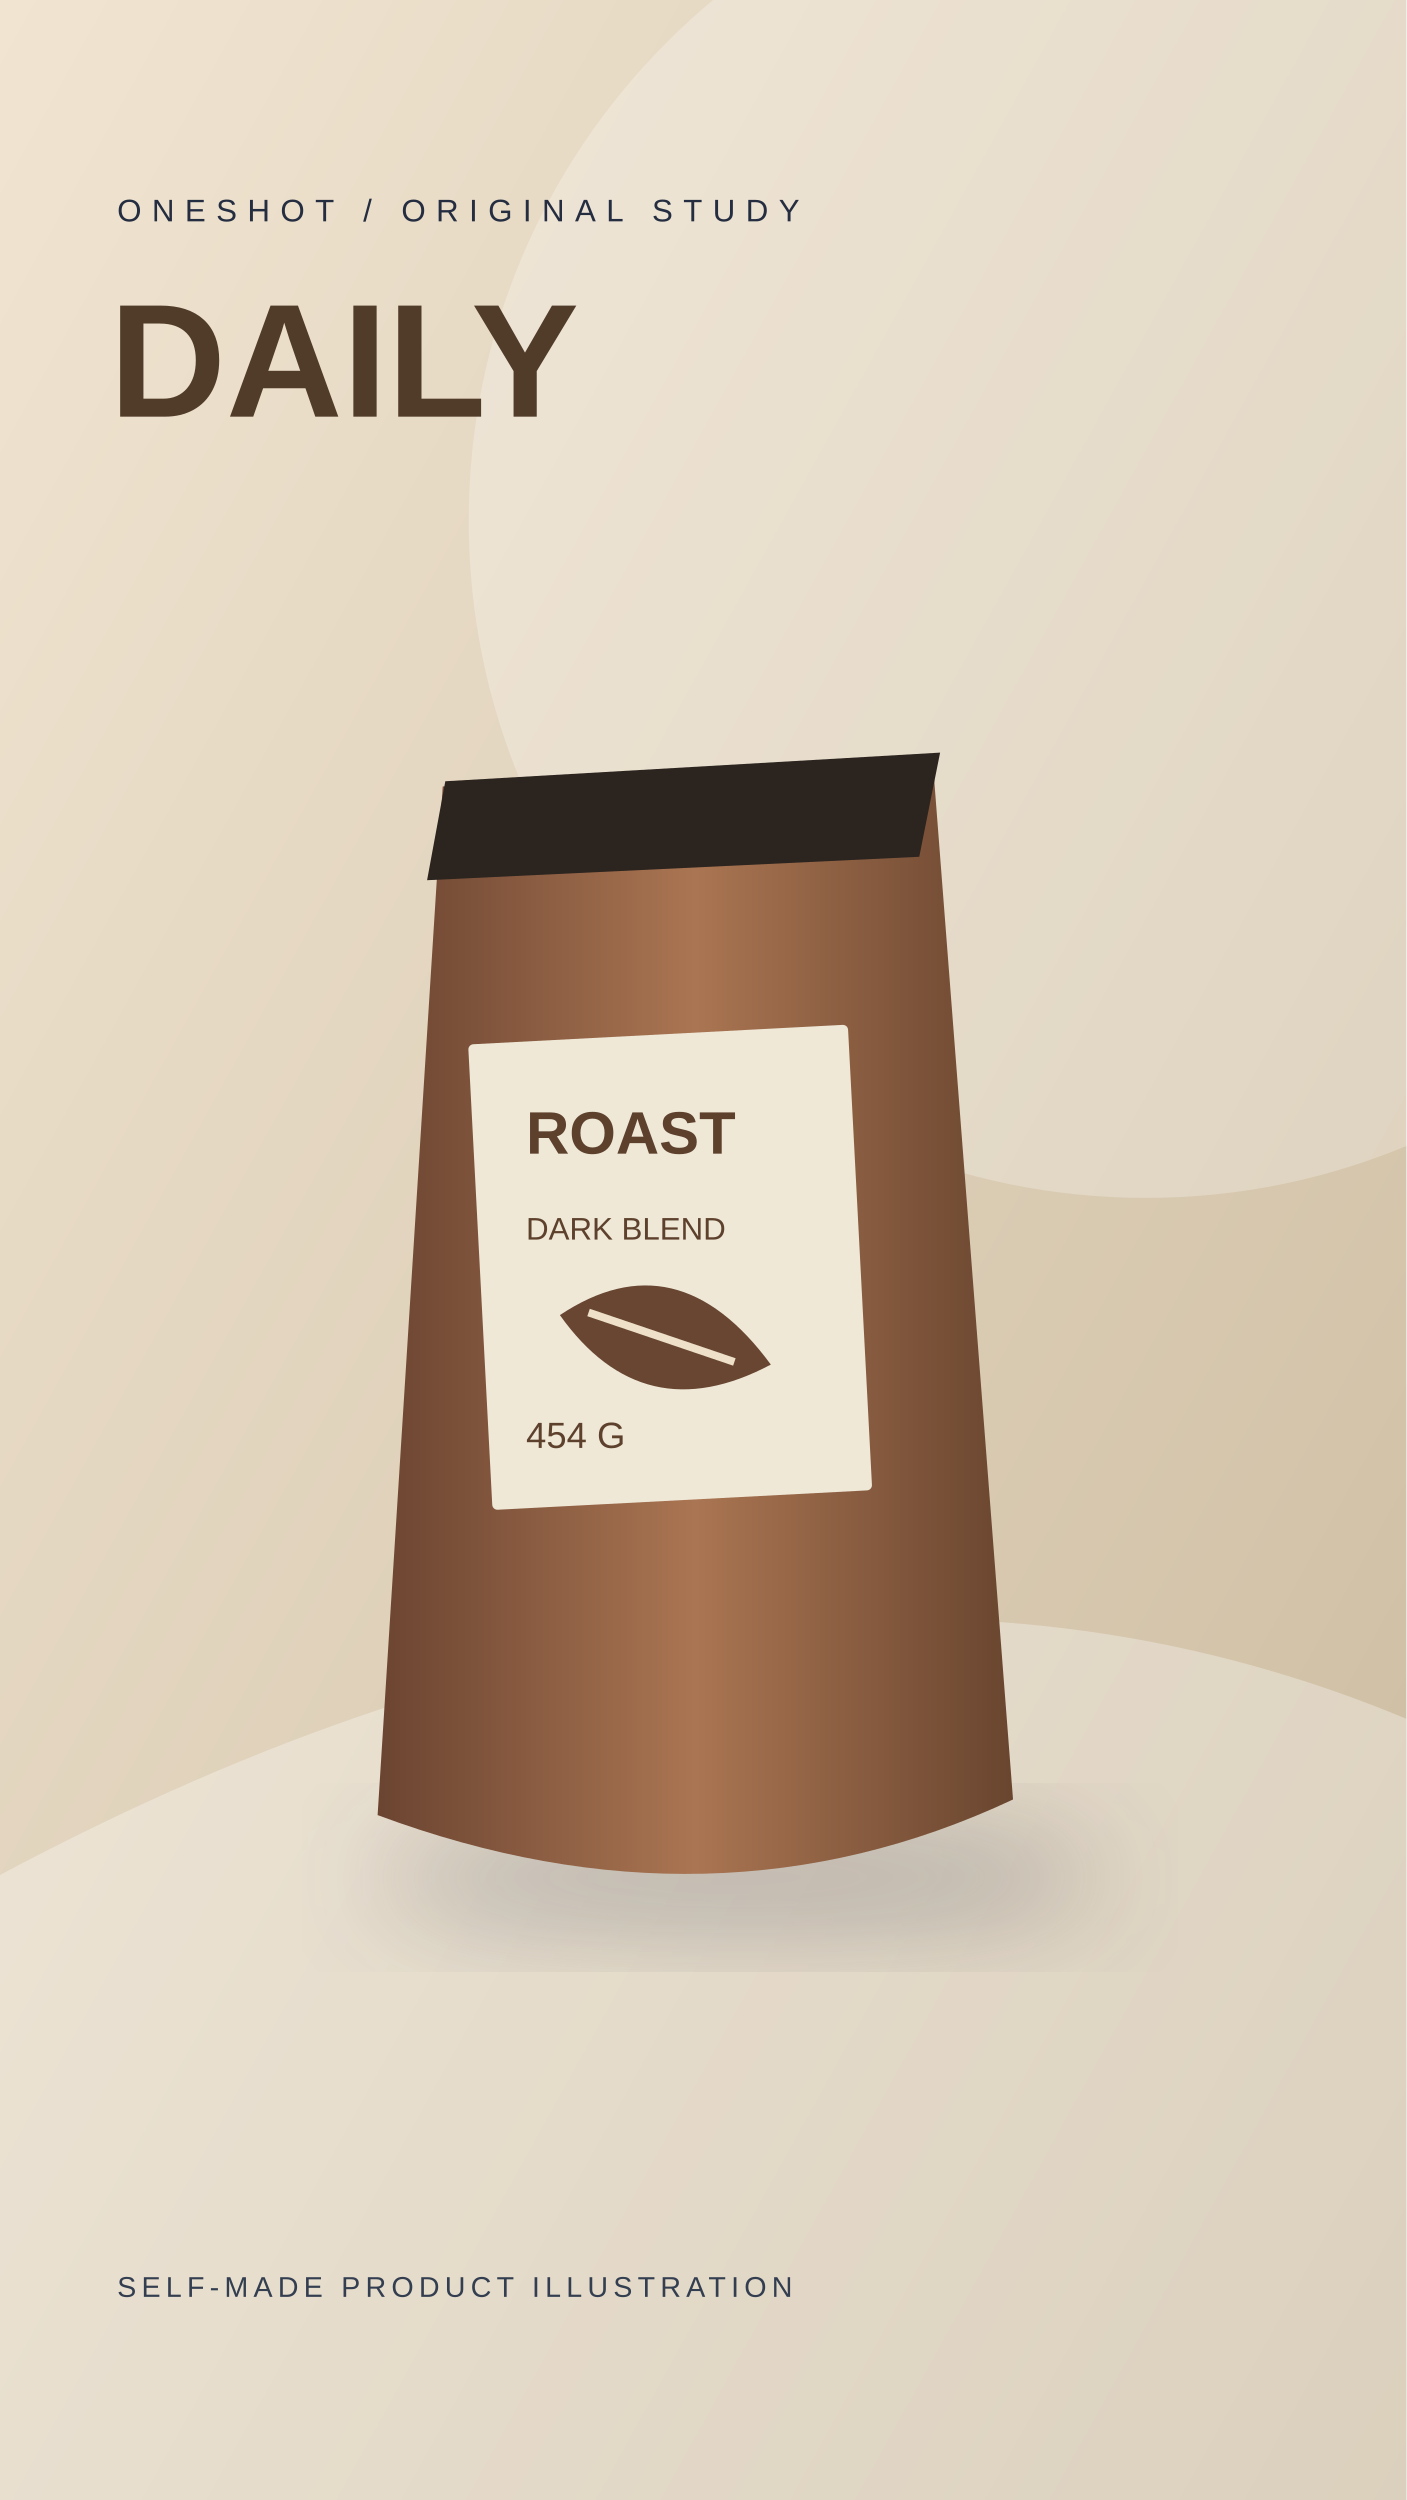
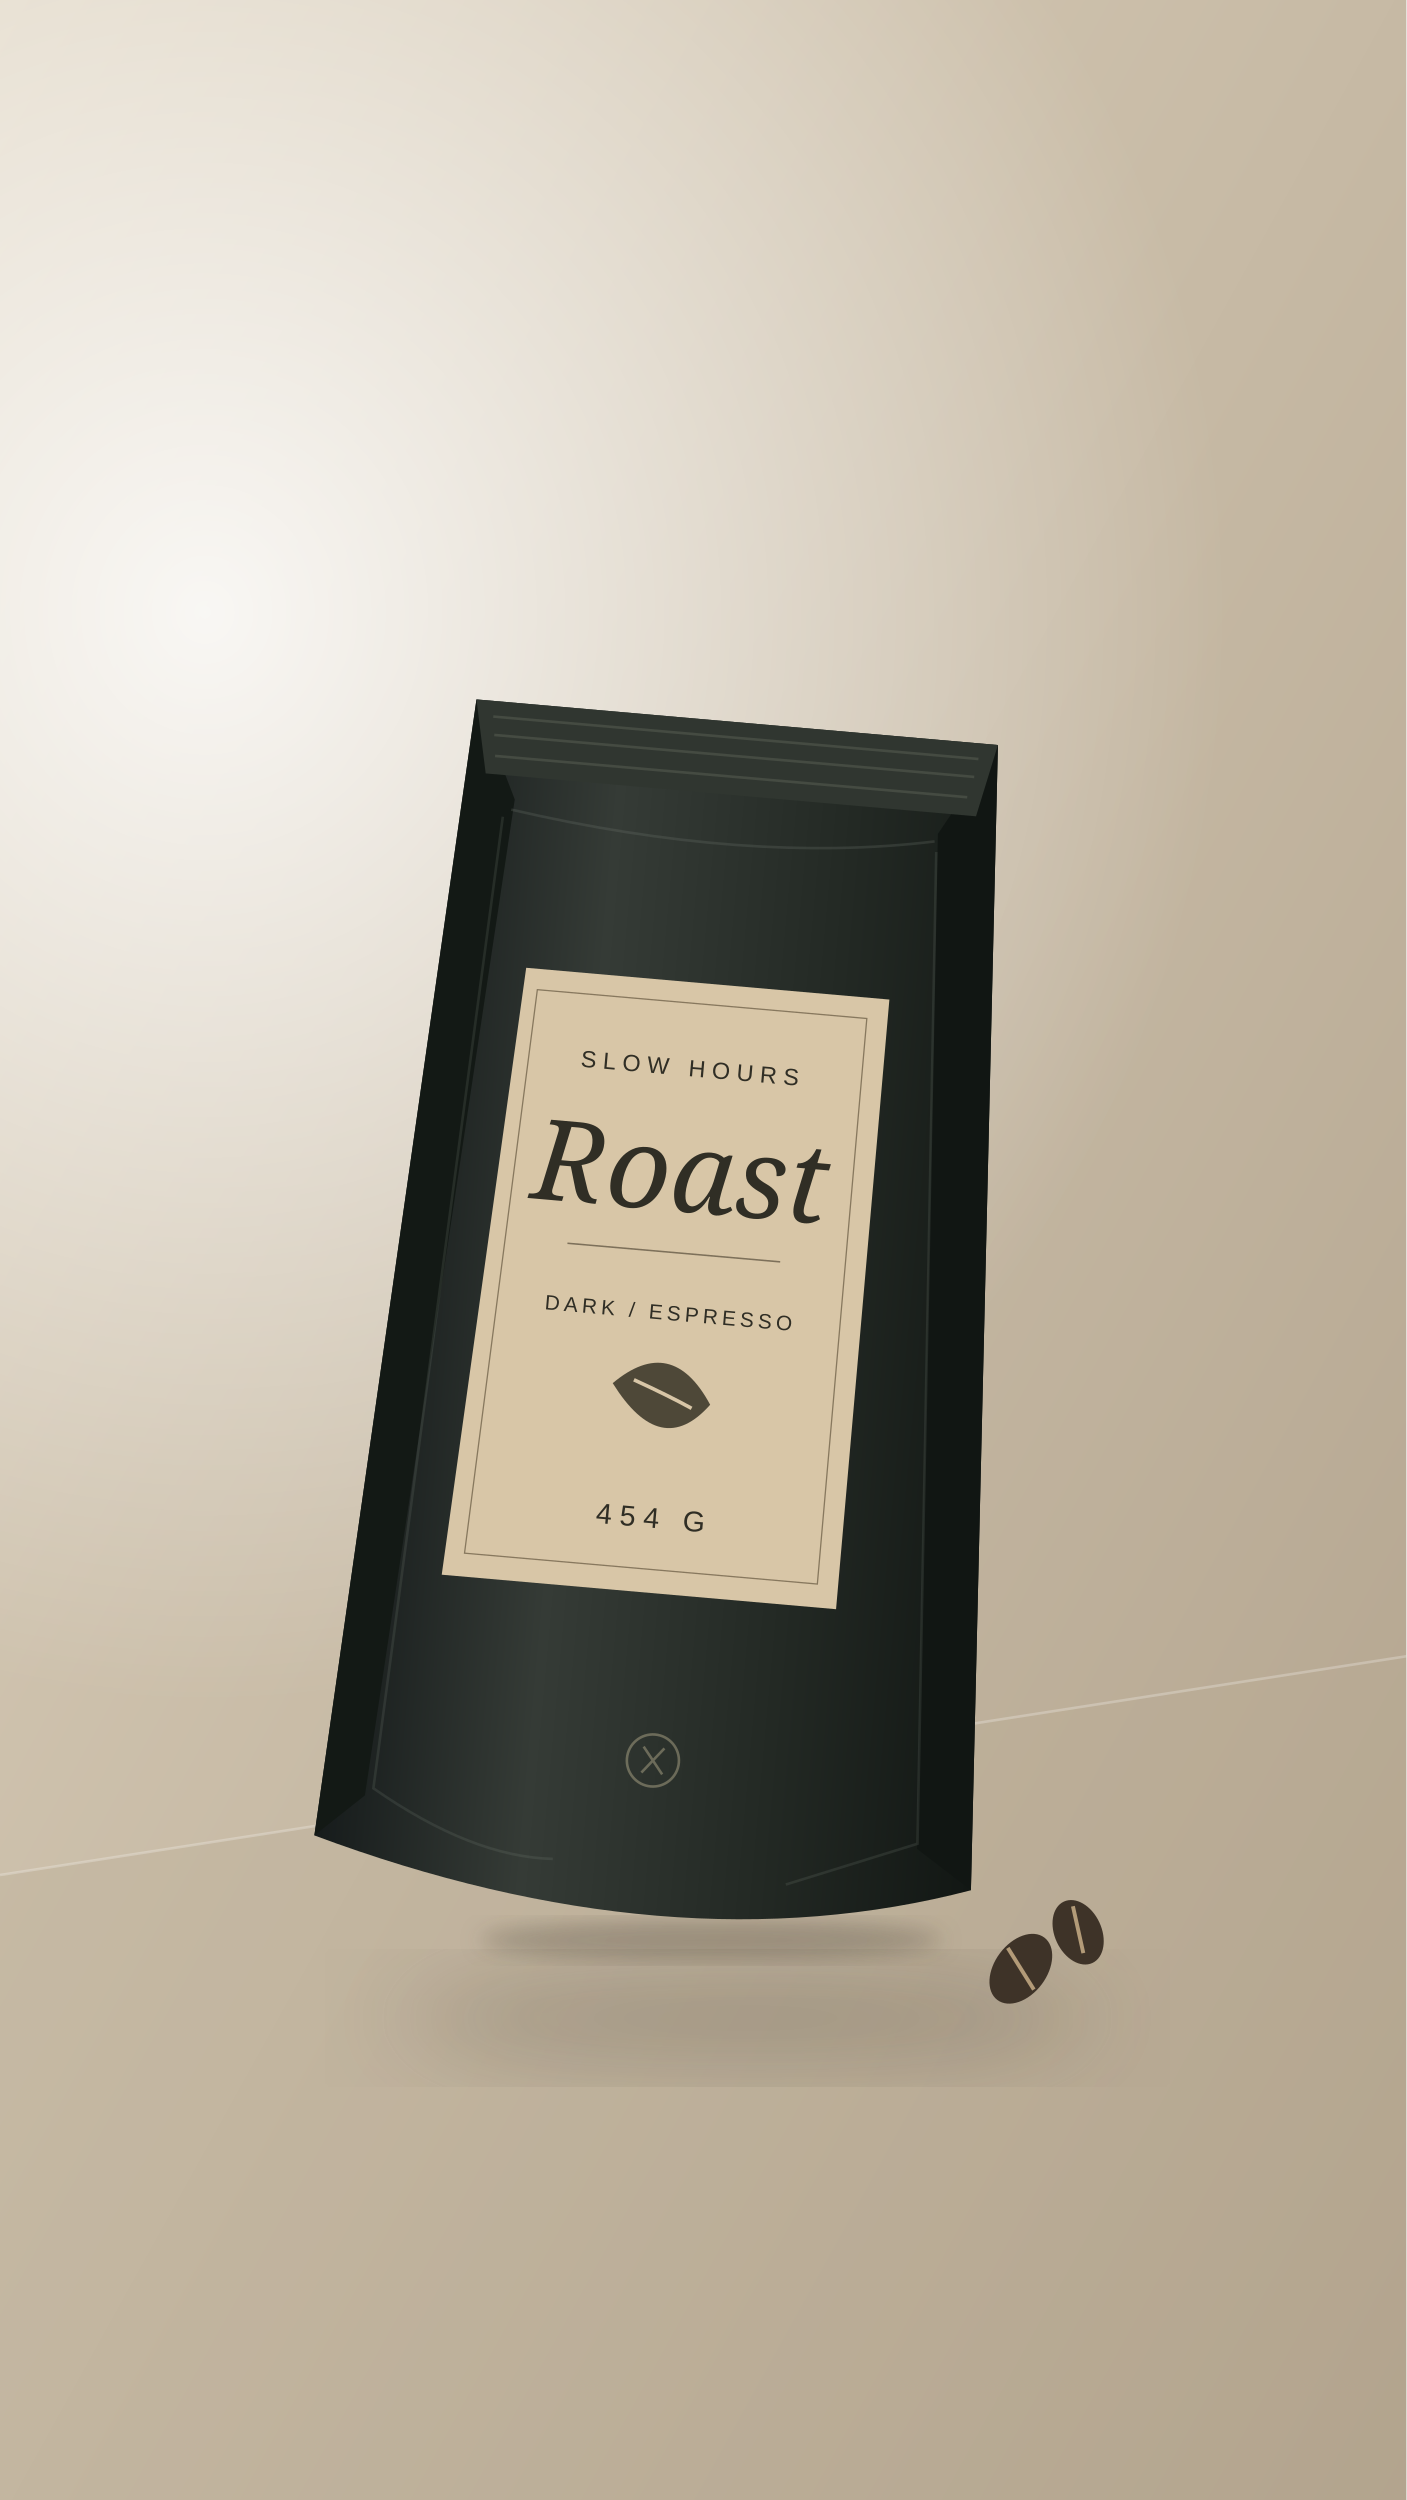
<svg xmlns="http://www.w3.org/2000/svg" width="540" height="960" viewBox="0 0 540 960">
  <defs>
-     <linearGradient id="bg" x2="1" y2="1">
-       <stop stop-color="#f1e5d2" />
-       <stop offset="1" stop-color="#caba9e" />
+     <linearGradient id="back" x1="0" y1="0" x2="1" y2="1">
+       <stop stop-color="#ddd2be" />
+       <stop offset="1" stop-color="#b0a18b" />
    </linearGradient>
-     <linearGradient id="body">
-       <stop stop-color="#6b4431" />
-       <stop offset=".5" stop-color="#aa7552" />
-       <stop offset="1" stop-color="#69452f" />
+     <linearGradient id="metal">
+       <stop stop-color="#0e2445" />
+       <stop offset=".15" stop-color="#2c5084" />
+       <stop offset=".38" stop-color="#779ccc" />
+       <stop offset=".51" stop-color="#527fb6" />
+       <stop offset=".75" stop-color="#254d83" />
+       <stop offset="1" stop-color="#102847" />
    </linearGradient>
-     <filter id="shadow">
-       <feGaussianBlur stdDeviation="20" />
+     <linearGradient id="cap">
+       <stop stop-color="#152337" />
+       <stop offset=".40" stop-color="#53687e" />
+       <stop offset=".60" stop-color="#20354d" />
+       <stop offset="1" stop-color="#0e1827" />
+     </linearGradient>
+     <linearGradient id="silver">
+       <stop stop-color="#8797aa" />
+       <stop offset=".3" stop-color="#edf1f5" />
+       <stop offset=".5" stop-color="#8293a7" />
+       <stop offset=".75" stop-color="#e1e9ed" />
+       <stop offset="1" stop-color="#536579" />
+     </linearGradient>
+     <linearGradient id="bag">
+       <stop stop-color="#161b1b" />
+       <stop offset=".32" stop-color="#353b36" />
+       <stop offset=".68" stop-color="#232924" />
+       <stop offset="1" stop-color="#121714" />
+     </linearGradient>
+     <radialGradient id="light">
+       <stop stop-color="#fff" stop-opacity=".85" />
+       <stop offset="1" stop-color="#fff" stop-opacity="0" />
+     </radialGradient>
+     <filter id="soft">
+       <feGaussianBlur stdDeviation="21" />
    </filter>
+     <filter id="close">
+       <feGaussianBlur stdDeviation="4" />
+     </filter>
+     <pattern id="ribs" width="5" height="5" patternUnits="userSpaceOnUse">
+       <path d="M1 0V5" stroke="#d0dceb" stroke-opacity=".12" />
+     </pattern>
  </defs>
-   <rect width="540" height="960" fill="url(#bg)" />
-   <circle cx="440" cy="200" r="260" fill="#fff" opacity=".25" />
-   <path d="M0 720Q300 560 540 660V960H0" fill="#fff" opacity=".32" />
-   <text x="45" y="85" font-family="Arial" font-size="12" letter-spacing="4" fill="#252d41">ONESHOT / ORIGINAL STUDY</text>
-   <text x="42" y="160" font-family="Arial" font-weight="bold" font-size="62" fill="#513c2a">DAILY</text>
-   <ellipse cx="284" cy="721" rx="140" ry="30" fill="#303448" opacity=".20" filter="url(#shadow)" />
-   <path d="M170 302L358 290L389 691Q274 745 145 697Z" fill="url(#body)" />
-   <path d="M171 300L361 289L353 329L164 338Z" fill="#2b241f" />
-   <rect x="184" y="397" width="146" height="179" rx="2" fill="#efe8d7" transform="rotate(-3 260 480)" />
-   <text x="202" y="443" font-family="Arial" font-size="23" font-weight="bold" fill="#5d412d">ROAST</text>
-   <text x="202" y="476" font-family="Arial" font-size="12" fill="#5d412d">DARK BLEND</text>
-   <path d="M215 505Q260 475 296 524Q247 550 215 505" fill="#684631" />
-   <path d="M226 504L282 523" stroke="#eee0c9" stroke-width="3" />
-   <text x="202" y="556" font-family="Arial" font-size="14" fill="#5d412d">454 G</text>
-   <text x="45" y="882" font-family="Arial" font-size="11" letter-spacing="2" fill="#333e50">SELF-MADE PRODUCT ILLUSTRATION</text>
+   <rect width="540" height="960" fill="url(#back)" />
+   <ellipse cx="80" cy="235" rx="390" ry="420" fill="url(#light)" />
+   <path d="M0 720L540 636V960H0Z" fill="#b8aa94" opacity=".30" />
+   <path d="M0 720L540 636" stroke="white" opacity=".25" />
+   <ellipse cx="287" cy="775" rx="135" ry="22" fill="#302b24" opacity=".22" filter="url(#soft)" />
+   <ellipse cx="273" cy="745" rx="89" ry="8" fill="#302b24" opacity=".25" filter="url(#close)" />
+   <g transform="rotate(5 270 490)">
+     <path d="M164 277L365 277L393 716Q281 756 140 717Z" fill="url(#bag)" />
+     <path d="M164 277L182 314L158 700L140 717Z" fill="#131915" />
+     <path d="M365 277L345 313L371 702L393 716Z" fill="#111613" />
+     <path d="M164 277H365L359 305H170Z" fill="#303630" />
+     <path d="M171 283H358M172 290H357M173 298H355" stroke="#777b6c" stroke-opacity=".3" />
+     <path d="M181 318Q273 331 344 316" fill="none" stroke="#707970" stroke-opacity=".25" />
+     <path d="M178 321L161 697Q201 720 232 718M345 320L371 700L322 720" fill="none" stroke="#869183" stroke-opacity=".17" />
+     <path d="M192 378H332V613H180Z" fill="#d8c6a7" />
+     <path d="M197 386H324V604H188Z" fill="none" stroke="#87785e" stroke-width=".5" />
+     <g fill="#302e25" font-family="Arial,sans-serif" text-anchor="middle">
+       <text x="258" y="414" font-size="9" letter-spacing="2.5">SLOW HOURS</text>
+       <text x="258" y="466" font-family="Georgia,serif" font-size="43" font-style="italic">Roast</text>
+       <path d="M217 482H299" stroke="#7d705a" stroke-width=".6" />
+       <text x="258" y="508" font-size="8" letter-spacing="1.6">DARK / ESPRESSO</text>
+       <path d="M239 534Q260 513 277 539Q260 562 239 534Z" fill="#4e4838" />
+       <path d="M247 532Q261 537 270 541" fill="none" stroke="#d8c6a7" stroke-width="1.4" />
+       <text x="258" y="588" font-size="11" letter-spacing="3">454 G</text>
+     </g>
+     <circle cx="267" cy="677" r="10" fill="none" stroke="#bcb292" stroke-opacity=".45" />
+     <path d="M263 672L271 682M271 672L263 682" stroke="#bcb292" stroke-opacity=".45" />
+   </g>
+   <g fill="#3e3328">
+     <ellipse cx="392" cy="756" rx="10" ry="15" transform="rotate(37 392 756)" />
+     <ellipse cx="414" cy="742" rx="9" ry="13" transform="rotate(-25 414 742)" />
+     <path d="M387 748L397 764M412 732L416 750" stroke="#b39b78" stroke-width="1.5" />
+   </g>
</svg>
